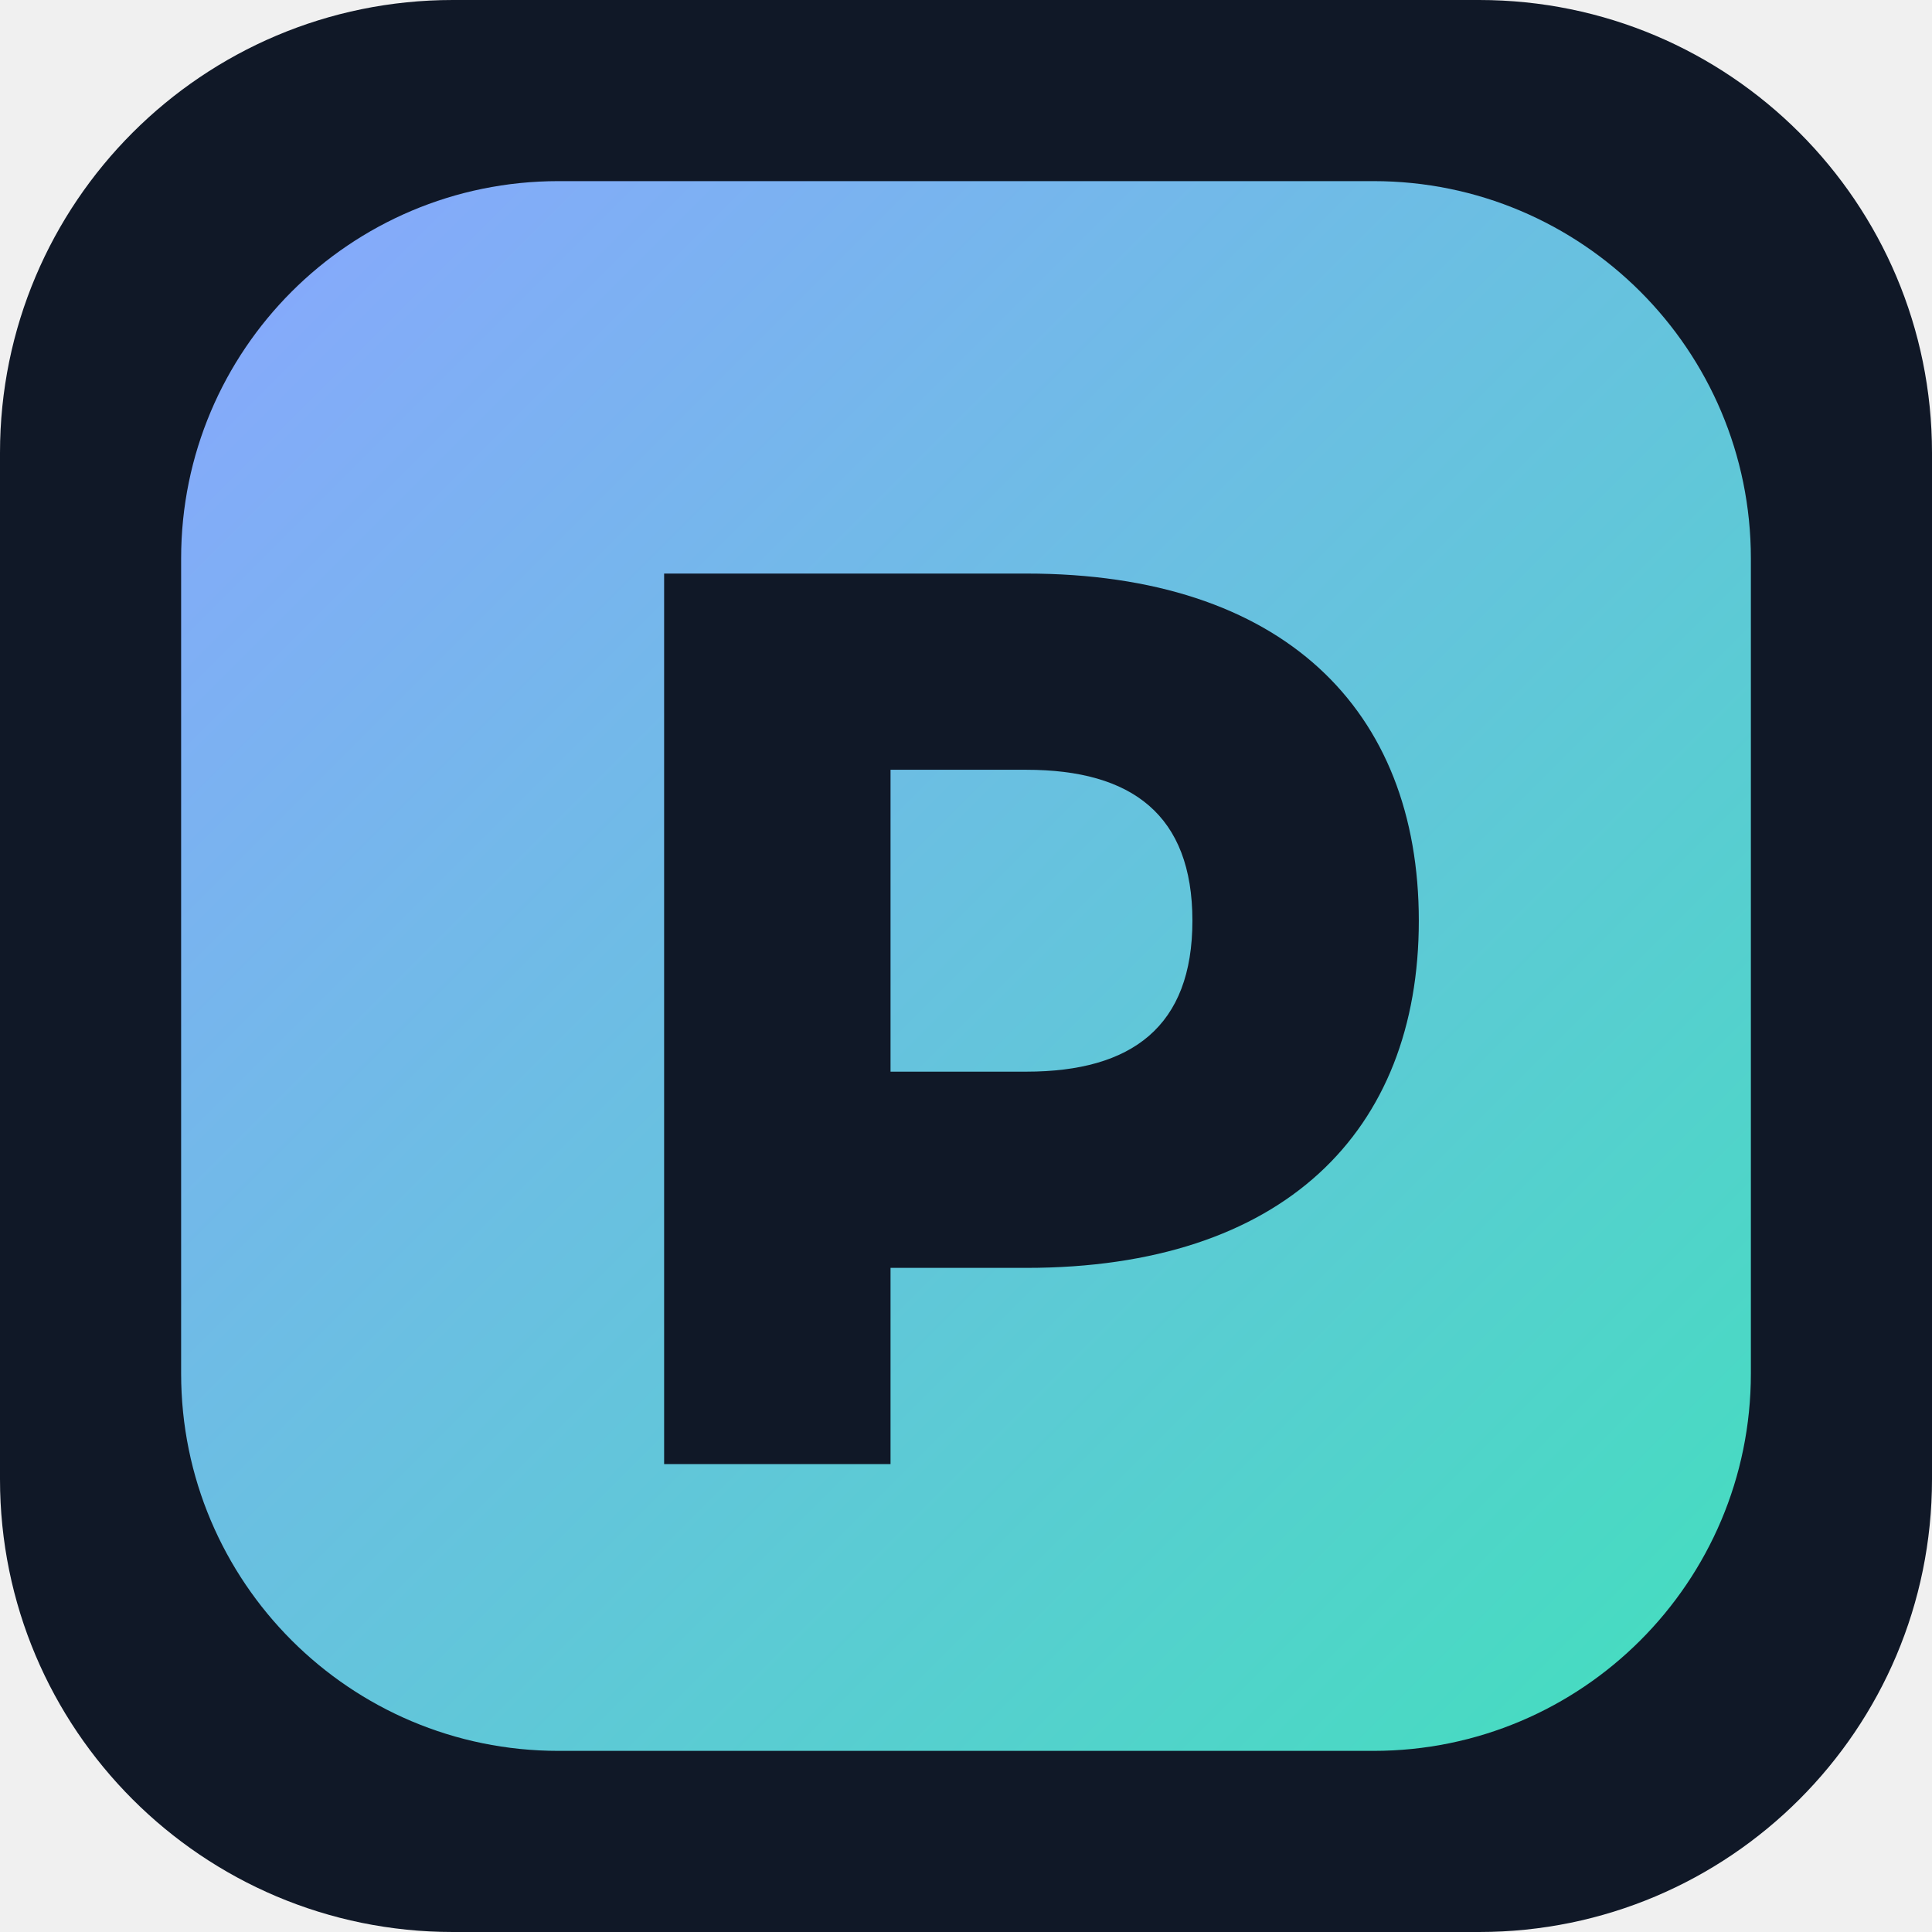
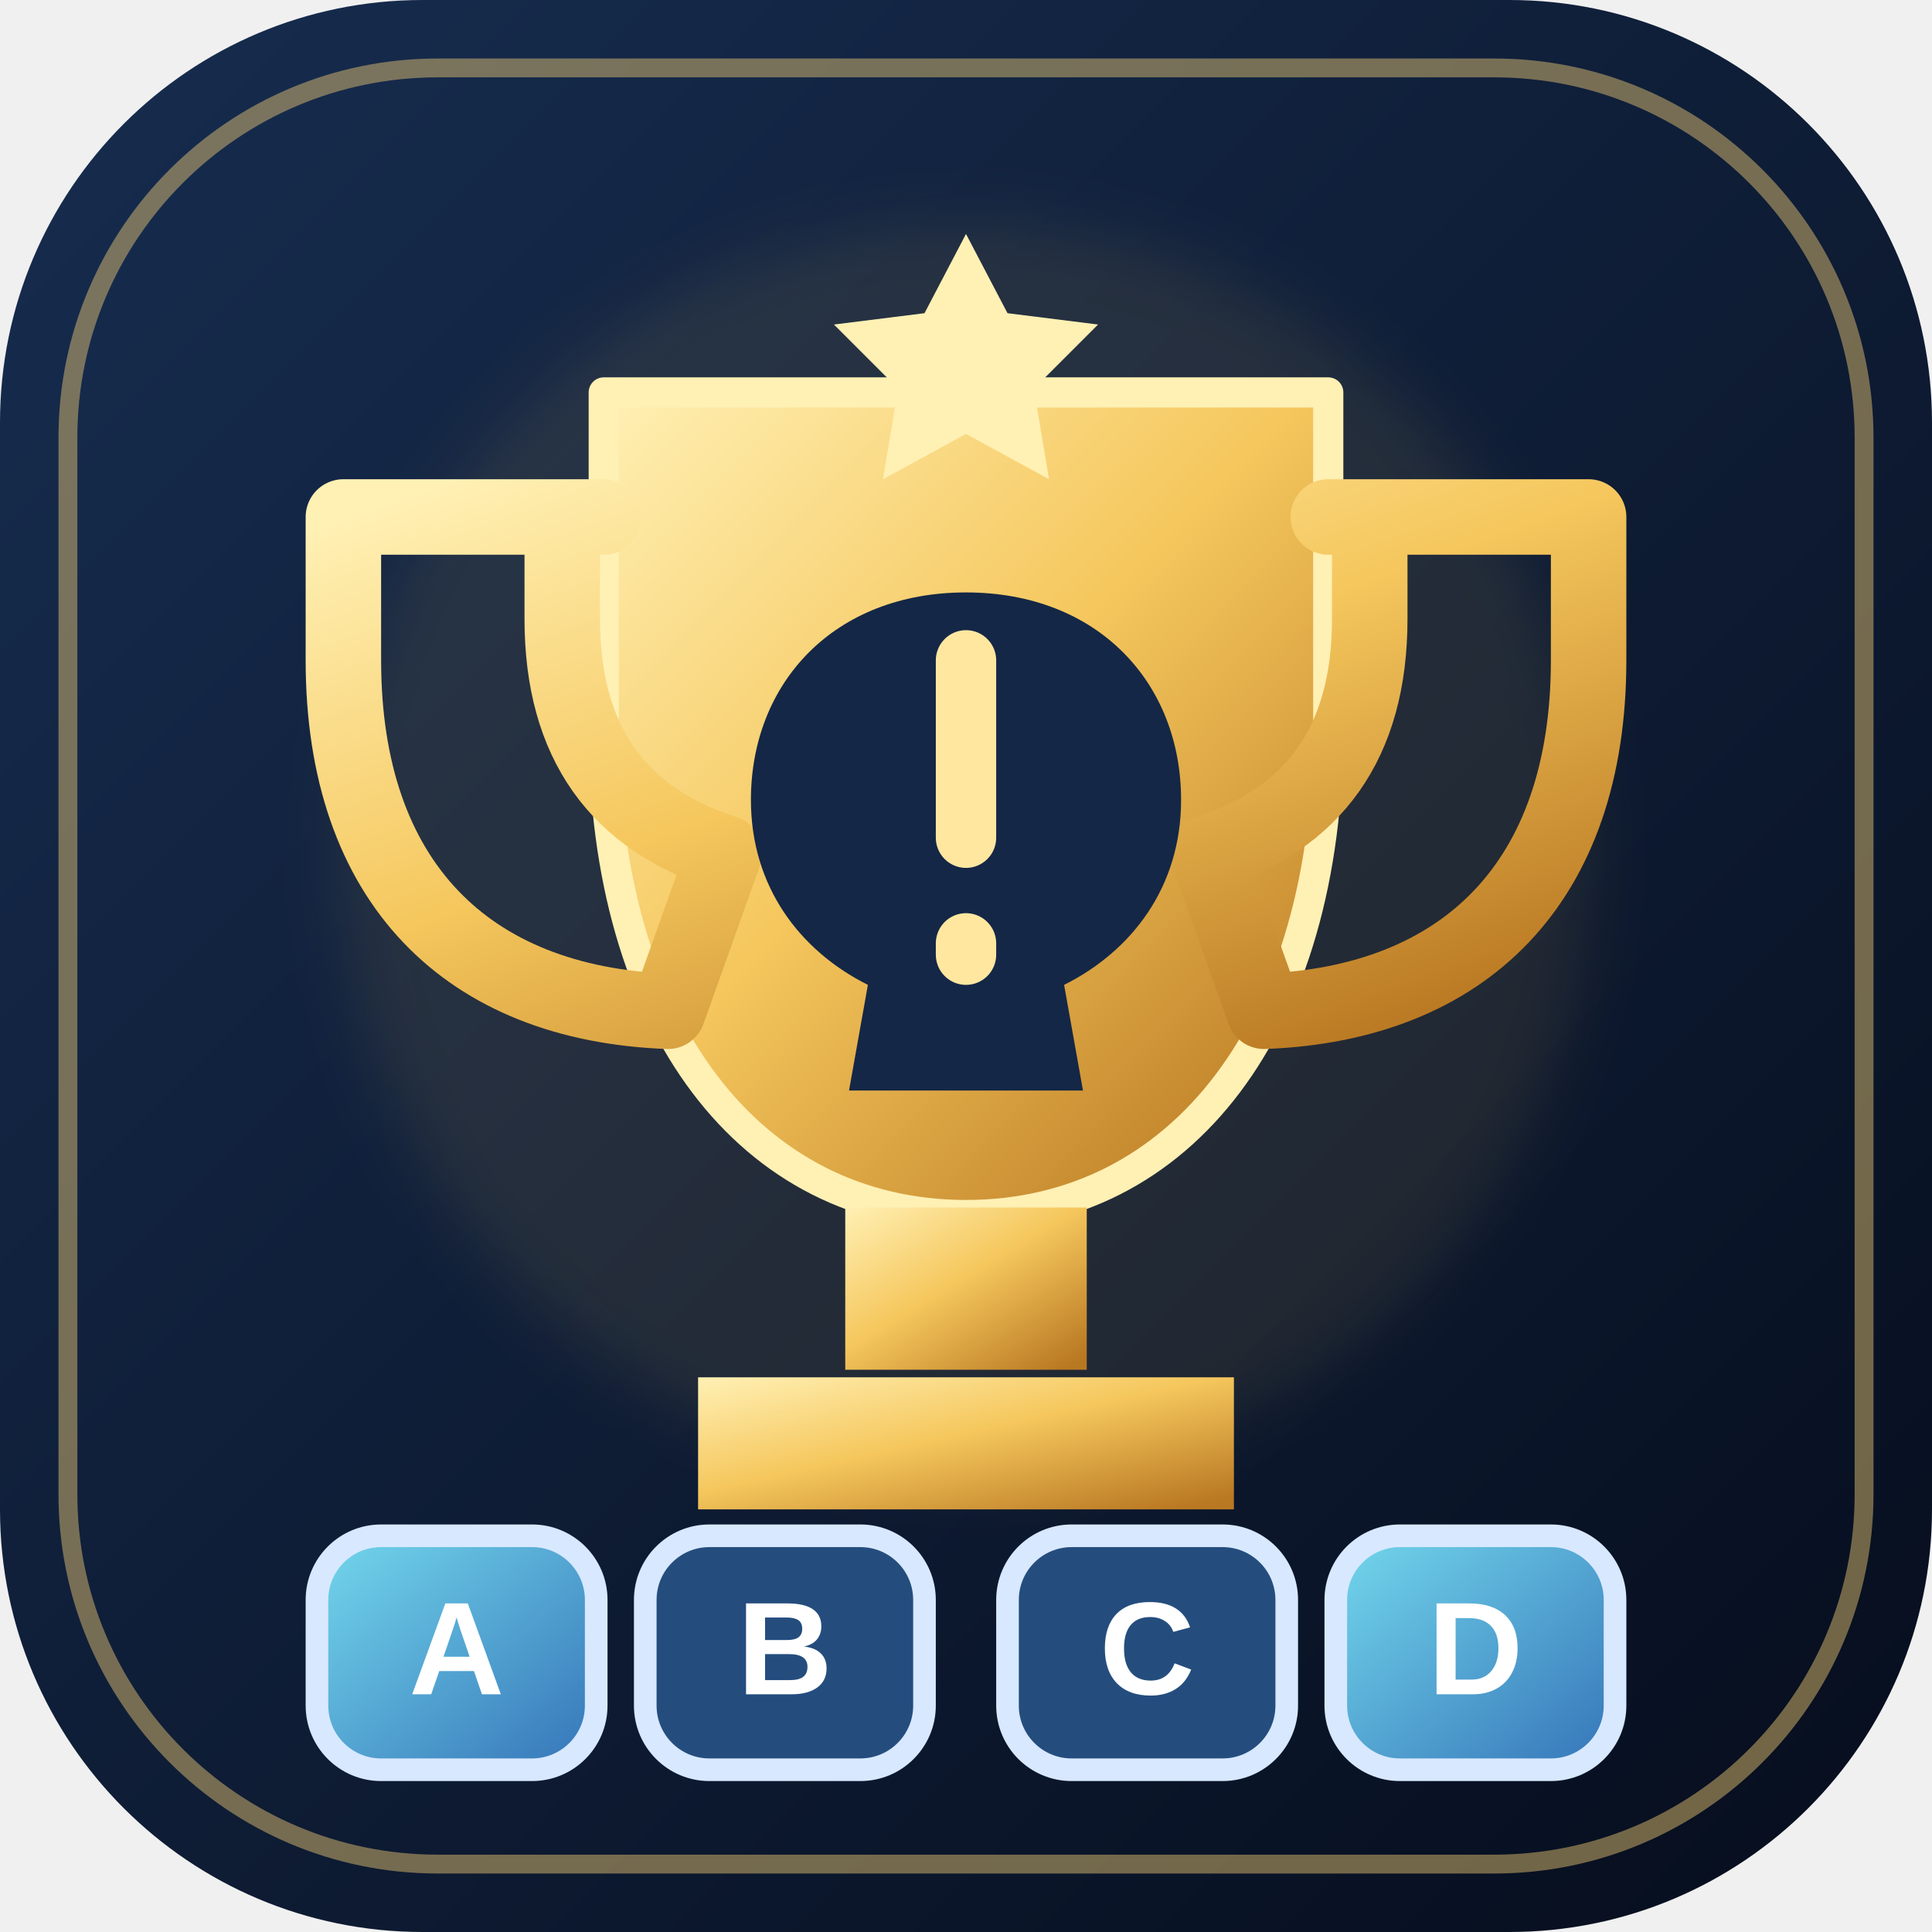
- <svg xmlns="http://www.w3.org/2000/svg" viewBox="0 0 128 128">
+ <svg xmlns="http://www.w3.org/2000/svg" viewBox="0 0 512 512">
  <defs>
-     <linearGradient id="g" x2="1" y2="1">
-       <stop stop-color="#8aa6ff" />
-       <stop offset="1" stop-color="#42dfbd" />
+     <linearGradient id="bg" x1="0" y1="0" x2="1" y2="1">
+       <stop stop-color="#172d50" />
+       <stop offset="1" stop-color="#060d1c" />
    </linearGradient>
+     <linearGradient id="gold" x1="0" y1="0" x2="0.9" y2="1">
+       <stop stop-color="#fff0b4" />
+       <stop offset=".48" stop-color="#f5c75d" />
+       <stop offset="1" stop-color="#b97822" />
+     </linearGradient>
+     <linearGradient id="blue" x1="0" y1="0" x2="1" y2="1">
+       <stop stop-color="#74d9ed" />
+       <stop offset="1" stop-color="#3473b8" />
+     </linearGradient>
+     <filter id="shadow" x="-30%" y="-30%" width="160%" height="160%">
+       <feGaussianBlur stdDeviation="8" />
+     </filter>
  </defs>
-   <rect width="128" height="128" rx="30" fill="#101827" />
-   <rect x="12" y="12" width="104" height="104" rx="25" fill="url(#g)" />
-   <path d="M44 38h24c17 0 26 9 26 23S85 84 68 84H59v13H44zm15 13v20h9c7 0 11-3 11-10s-4-10-11-10z" fill="#101827" />
+   <rect width="512" height="512" rx="112" fill="url(#bg)" />
+   <rect x="18" y="18" width="476" height="476" rx="98" fill="none" stroke="#f5ce76" stroke-opacity=".45" stroke-width="5" />
+   <circle cx="256" cy="225" r="166" fill="#f4c85e" opacity=".09" filter="url(#shadow)" />
+   <path d="M160 104h192v89c0 79-39 129-96 129s-96-50-96-129z" fill="url(#gold)" stroke="#fff0b4" stroke-width="8" stroke-linejoin="round" />
+   <path d="M160 137H91v38c0 59 33 91 86 93l15-42c-28-9-43-29-43-62v-27zm192 0h69v38c0 59-33 91-86 93l-15-42c28-9 43-29 43-62v-27z" fill="none" stroke="url(#gold)" stroke-width="20" stroke-linejoin="round" />
+   <path d="M256 157c-35 0-57 24-57 55 0 23 13 40 31 49l-5 28h62l-5-28c18-9 31-26 31-49 0-31-22-55-57-55z" fill="#142746" />
+   <path d="M256 175v47m0 28v3" stroke="#ffe7a0" stroke-width="16" stroke-linecap="round" />
+   <path d="M224 320h64v43h-64z" fill="url(#gold)" />
+   <path d="M185 365h142v35H185z" rx="10" fill="url(#gold)" />
+   <g stroke="#d8e8ff" stroke-width="6">
+     <rect x="84" y="407" width="74" height="62" rx="17" fill="url(#blue)" />
+     <rect x="171" y="407" width="74" height="62" rx="17" fill="#244d7e" />
+     <rect x="267" y="407" width="74" height="62" rx="17" fill="#244d7e" />
+     <rect x="354" y="407" width="74" height="62" rx="17" fill="url(#blue)" />
+   </g>
+   <g fill="#fff" font-family="Arial,sans-serif" font-size="35" font-weight="700" text-anchor="middle">
+     <text x="121" y="449">A</text>
+     <text x="208" y="449">B</text>
+     <text x="304" y="449">C</text>
+     <text x="391" y="449">D</text>
+   </g>
+   <path d="M256 62l11 21 24 3-17 17 4 24-22-12-22 12 4-24-17-17 24-3z" fill="#fff0b4" />
</svg>
